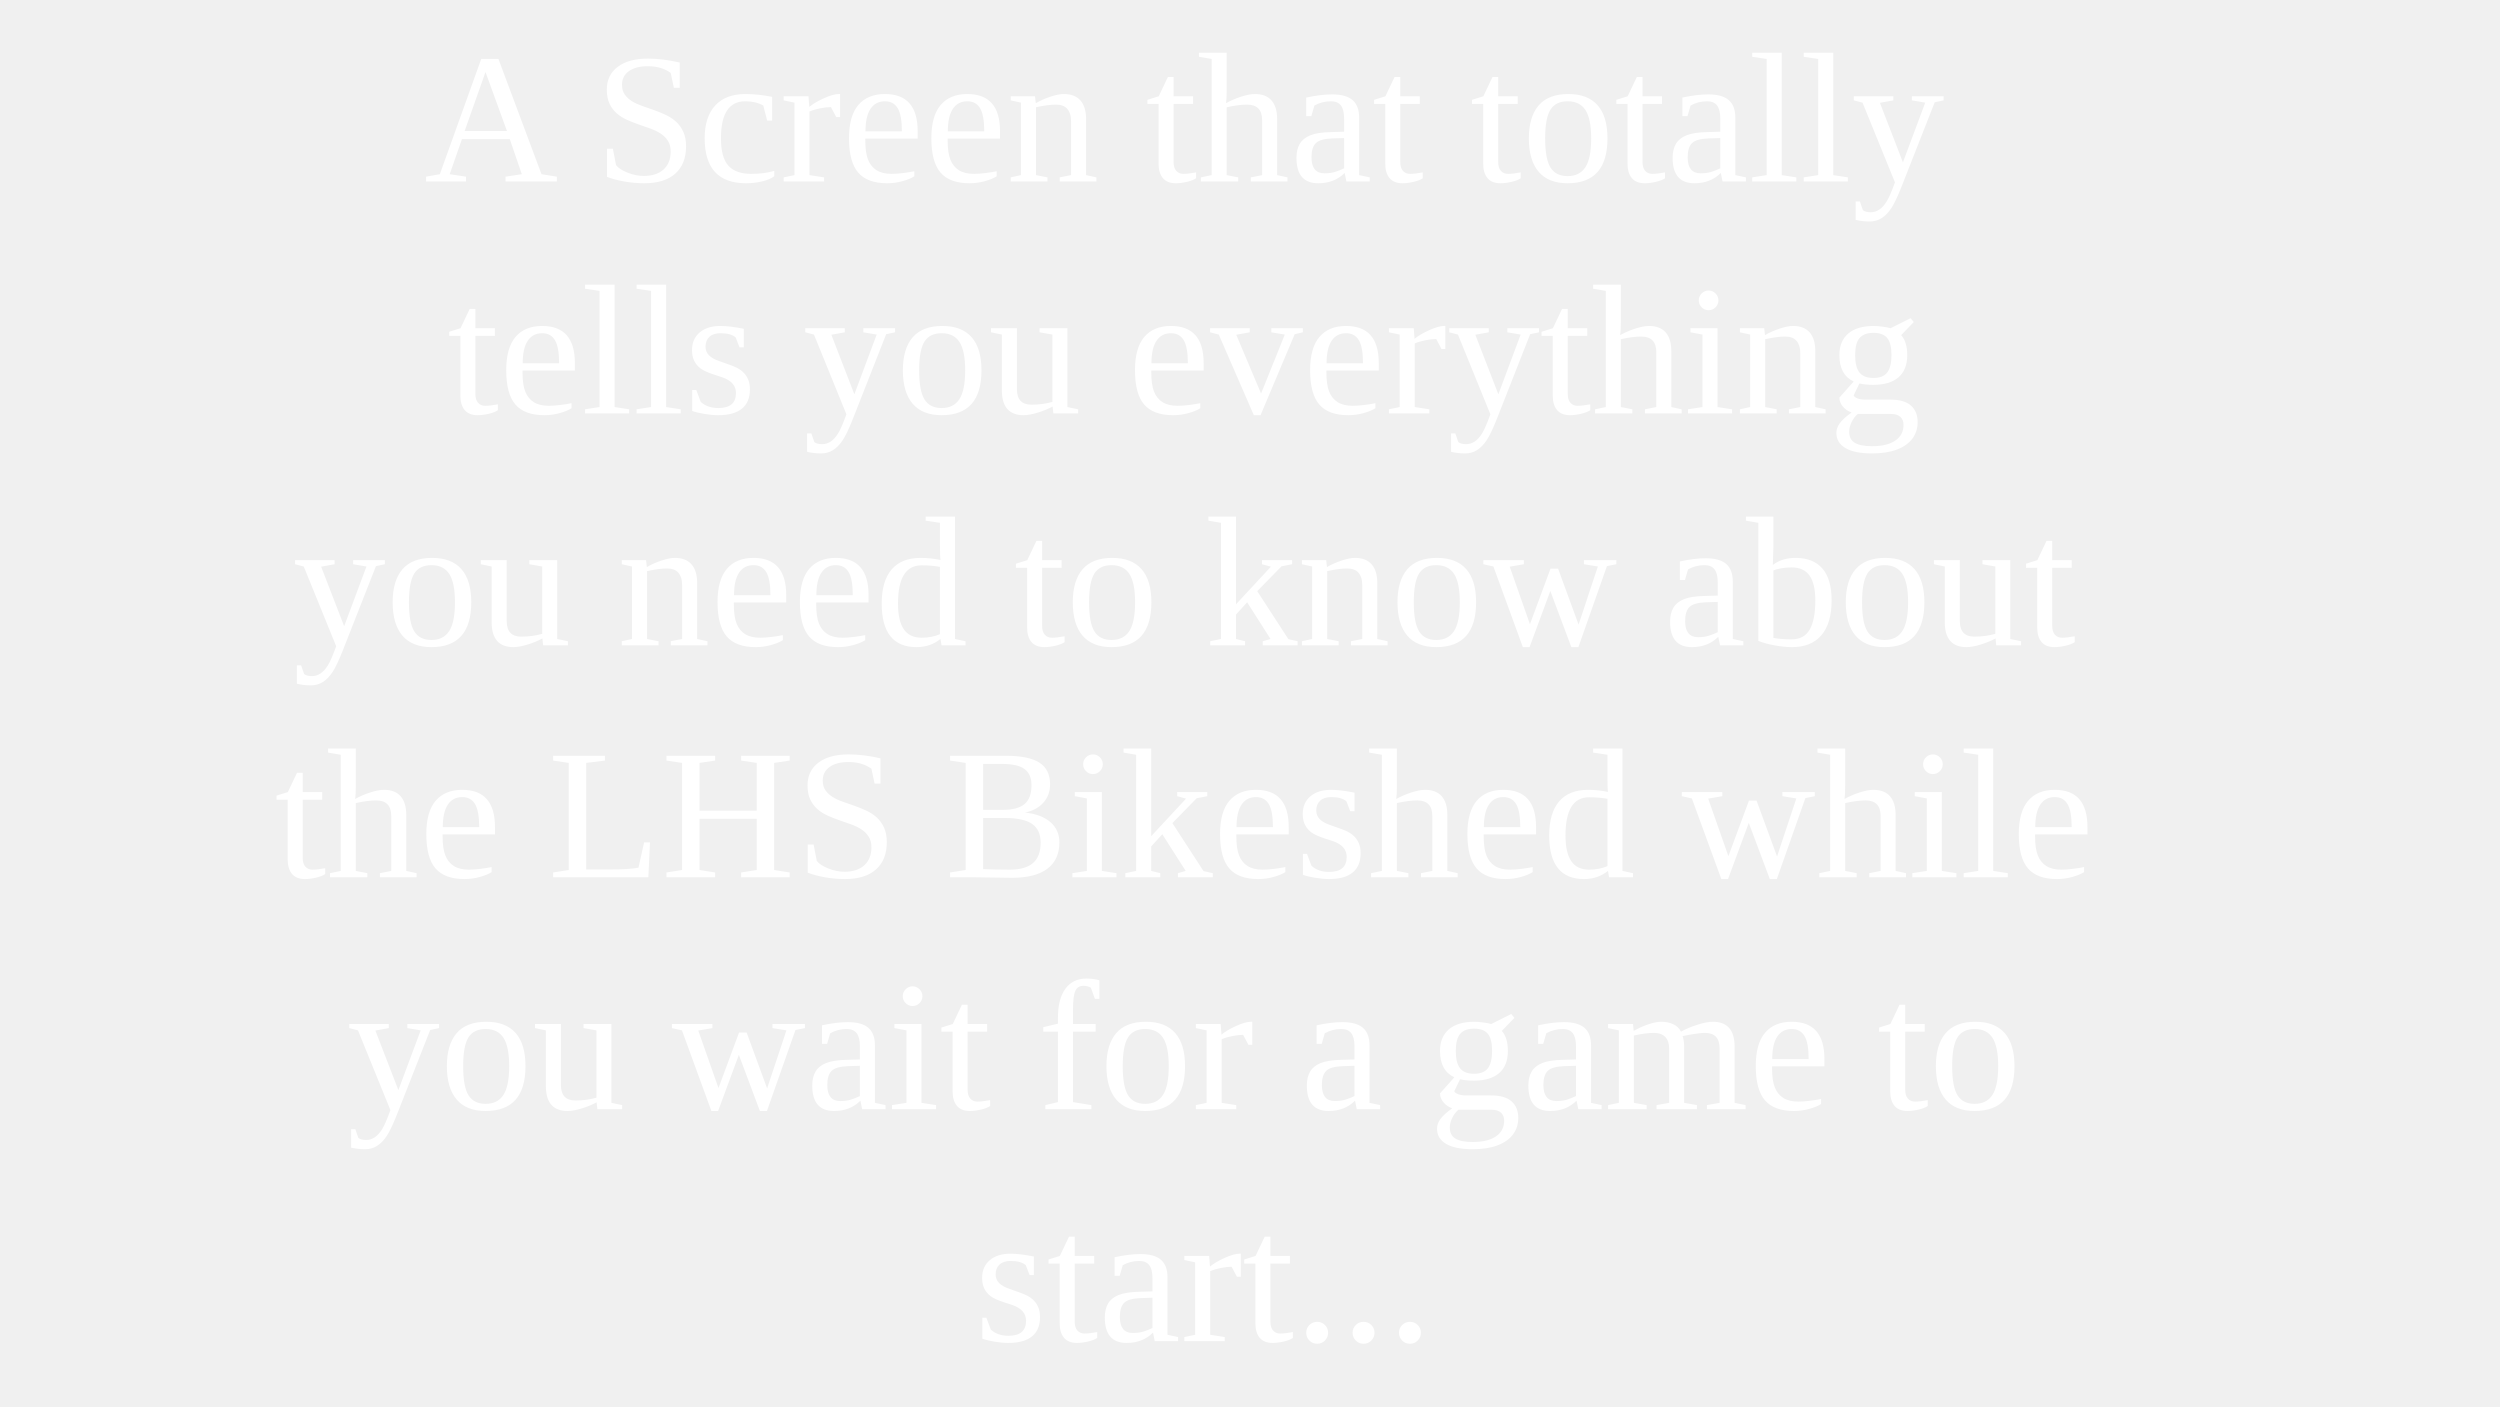
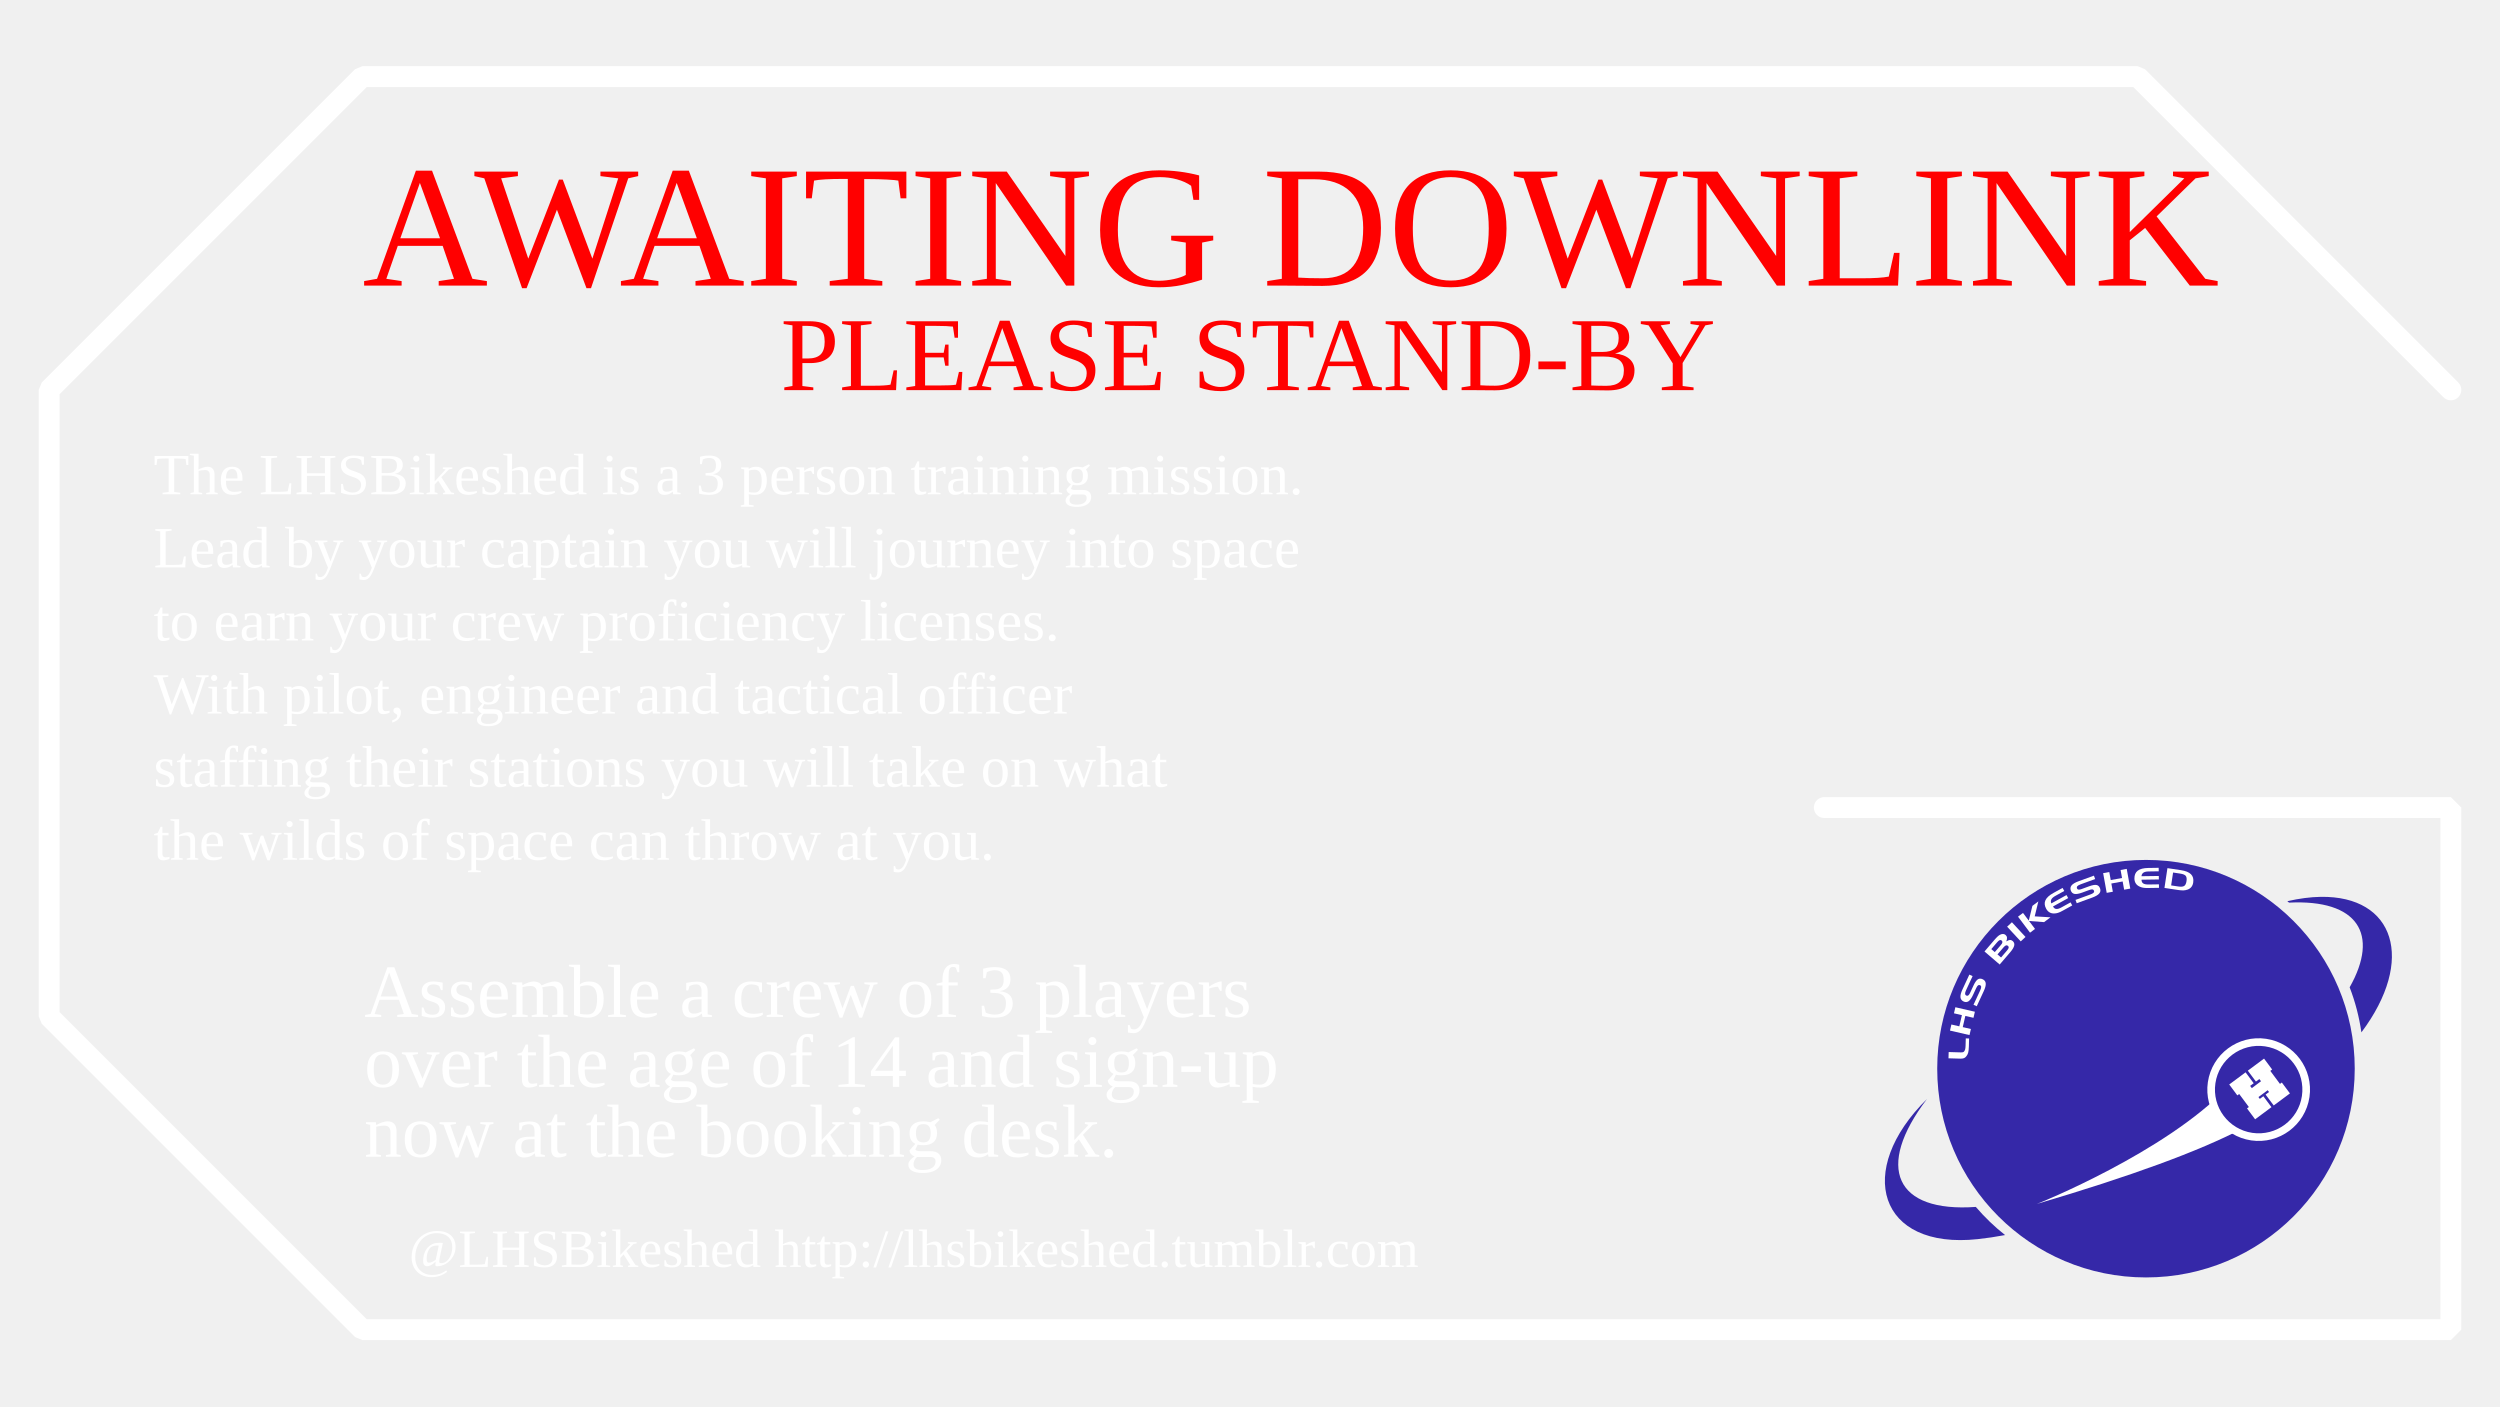
<svg xmlns="http://www.w3.org/2000/svg" width="1280" height="720" id="svg2" version="1.1">
  <defs id="defs4" />
  <g id="layer1" transform="translate(0,-332.3622)">
-     <text xml:space="preserve" style="font-size:40px;font-style:normal;font-variant:normal;font-weight:normal;font-stretch:normal;text-align:center;line-height:125%;letter-spacing:0px;word-spacing:0px;text-anchor:middle;fill:#ffffff;fill-opacity:1;stroke:none;font-family:Courier 10 Pitch;-inkscape-font-specification:Courier 10 Pitch" x="641.357" y="425.27" id="text3004">
-       <tspan x="641.357" y="425.27" id="tspan3010" style="font-size:95px">A Screen that totally</tspan>
-       <tspan x="641.357" y="544.02" style="font-size:95px" id="tspan3036">tells you everything</tspan>
-       <tspan x="641.357" y="662.77" style="font-size:95px" id="tspan3038">you need to know about</tspan>
-       <tspan x="641.357" y="781.52" style="font-size:95px" id="tspan3042">the LHS Bikeshed while</tspan>
-       <tspan x="641.357" y="900.27" style="font-size:95px" id="tspan3046">you wait for a game to</tspan>
-       <tspan x="641.357" y="1019.02" style="font-size:95px" id="tspan3048">start...</tspan>
-     </text>
+     <g id="g4414" transform="matrix(1.069275,0,0,1.069275,-28.29674,-58.656)">
+       <text id="text3813" y="502.436" x="200.005" style="font-size:15.004px;font-style:normal;font-variant:normal;font-weight:normal;font-stretch:normal;line-height:125%;letter-spacing:0px;word-spacing:0px;fill:#ff0000;fill-opacity:1;stroke:none;font-family:Courier 10 Pitch;-inkscape-font-specification:Courier 10 Pitch" xml:space="preserve">
+         <tspan style="font-size:83.358px;fill:#ff0000" y="502.436" x="200.005" id="tspan3815">AWAITING DOWNLINK</tspan>
+       </text>
+       <g transform="matrix(0.7566819,0,0,0.7566819,752.7743,441.369)" id="g3963">
+         <g id="layer2" style="stroke:none;display:inline" transform="translate(264.7945,442.9105)">
+           <g style="stroke:none;display:inline" id="g2942" transform="matrix(2.317629,0,0,2.317629,1.21488,1.226582)">
+             <circle style="fill:#3528a8;fill-opacity:1;stroke:none" id="circle236" r="57" cy="57" cx="57" d="M 114,57 C 114,88.48 88.48,114 57,114 25.52,114 0,88.48 0,57 0,25.52 25.52,0 57,0 c 31.48,0 57,25.52 57,57 z" />
+           </g>
+         </g>
+         <path style="fill:#3528a8;fill-opacity:1;stroke:none" d="m 508.623,467.506 c -6.408,0.102 -13.439,1.005 -21.062,2.75 0.366,0.301 0.731,0.601 1.094,0.906 43.321,-2.154 57.447,19.754 38.344,53.594 3.497,9.057 6.008,18.605 7.438,28.5 34.409,-45.89 20.994,-86.494 -25.812,-85.75 z" id="path3918" />
+         <path style="fill:#3528a8;fill-opacity:1;stroke:none" d="m 519.688,529.438 c -0.651,1.091 -1.344,2.167 -2.062,3.281 0.718,-1.111 1.412,-2.193 2.062,-3.281 z" id="path3916" />
+         <path style="fill:#3528a8;fill-opacity:1;stroke:none" d="m 259.523,595.437 c -45.927,45.24 -30.707,95.459 32.25,88.656 5.523,-0.597 11.278,-1.444 17.188,-2.562 -6.742,-5.32 -12.945,-11.298 -18.531,-17.812 -50.879,3.644 -63.993,-24.838 -30.906,-68.281 z" id="path3910" />
+         <path style="fill:#ffffff;fill-opacity:1;stroke:none" d="m 328.993,661.849 c 1.091,-0.274 81.428,-32.711 120.611,-73.723 10.303,3.532 42.801,7.777 9.389,26.07 -27.239,14.242 -70.514,30.089 -130,47.653 z" id="path3829" />
+         <g transform="matrix(0.2252719,0.03312068,-0.03312068,0.2252719,443.8058,555.0302)" style="stroke:#ffffff;stroke-width:21.204;stroke-miterlimit:4;stroke-opacity:1;stroke-dasharray:none;display:inline" id="g3867">
+           <g transform="matrix(2.317629,0,0,2.317629,1.21488,1.226582)" id="g3869" style="stroke:#ffffff;stroke-width:9.149;stroke-miterlimit:4;stroke-opacity:1;stroke-dasharray:none;display:inline">
+             <circle d="M 114,57 C 114,88.48 88.48,114 57,114 25.52,114 0,88.48 0,57 0,25.52 25.52,0 57,0 c 31.48,0 57,25.52 57,57 z" cx="57" cy="57" r="57" id="circle3871" style="fill:#3528a8;fill-opacity:1;stroke:#ffffff;stroke-width:9.149;stroke-miterlimit:4;stroke-opacity:1;stroke-dasharray:none" />
+           </g>
+         </g>
+         <g transform="matrix(0.4628448,0.06804993,-0.06804993,0.4628448,447.4991,558.8079)" style="display:inline" id="g238">
+           <path style="fill:#ffffff" d="M 57,98.501 43.999,85.5 46.217,83.282 30.717,67.781 28.499,70 15.498,57 34.987,37.51 l 13.002,13 -4.234,4.235 2.66,2.661 10.992,-10.993 -2.66,-2.66 -4.089,4.089 L 37.656,34.841 57,15.497 70.001,28.498 67.784,30.716 83.282,46.216 85.501,43.998 98.503,57 79.159,76.343 66.157,63.342 70.246,59.253 68.083,57.09 57.091,68.083 59.253,70.245 63.487,66.011 76.49,79.014 57,98.501 z" id="path240" />
+         </g>
+         <g transform="translate(-9.596449,-10.6066)" style="font-size:18px;font-style:normal;font-variant:normal;font-weight:normal;font-stretch:normal;text-align:start;line-height:125%;letter-spacing:0px;word-spacing:0px;writing-mode:lr-tb;text-anchor:start;fill:#ffffff;fill-opacity:1;stroke:none;font-family:Hanzel Extended;-inkscape-font-specification:Hanzel Extended" id="text3920">
+           <path d="m 295.635,572.748 c -0.051,1.763 -0.19,3.06 -0.419,3.892 -0.218,0.85 -0.582,1.595 -1.093,2.237 -0.433,0.603 -0.932,1.028 -1.496,1.276 -0.558,0.259 -1.341,0.375 -2.349,0.346 l -7.538,-0.216 0.114,-3.962 7.45,0.214 c 0.767,0.022 1.296,-0.016 1.586,-0.113 0.302,-0.103 0.535,-0.245 0.698,-0.428 0.164,-0.189 0.302,-0.408 0.414,-0.656 0.112,-0.237 0.21,-0.486 0.294,-0.748 0.14,-0.6 0.224,-1.354 0.25,-2.261 l 0.133,-4.647 2.1,0.06 z" style="font-size:18px;fill:#ffffff;fill-opacity:1" id="path3939" />
+           <path d="m 284.573,558.894 5.019,1.156 1.631,-7.083 -5.019,-1.156 0.886,-3.846 12.351,2.844 -0.886,3.846 -5.156,-1.187 -1.631,7.083 5.156,1.187 -0.886,3.846 -12.351,-2.844 z" style="font-size:18px;fill:#ffffff;fill-opacity:1" id="path3941" />
+           <path d="m 297.997,528.275 -4.109,8.868 c -0.448,0.968 -0.662,1.721 -0.641,2.26 0.032,0.557 0.314,0.959 0.846,1.206 0.404,0.187 0.803,0.143 1.195,-0.134 0.399,-0.319 0.763,-0.831 1.091,-1.539 l 2.202,-4.753 c 0.914,-1.972 1.812,-3.256 2.695,-3.851 0.883,-0.595 1.914,-0.619 3.095,-0.072 1.186,0.549 1.83,1.423 1.934,2.62 0.12,1.205 -0.299,2.842 -1.258,4.91 l -4.43,9.562 -2.042,-0.946 4.161,-8.979 c 0.48,-1.037 0.709,-1.802 0.687,-2.297 3.5e-4,-0.516 -0.233,-0.883 -0.701,-1.1 -0.457,-0.212 -0.889,-0.179 -1.295,0.098 -0.379,0.302 -0.78,0.911 -1.204,1.825 l -1.962,4.235 c -0.906,1.956 -1.837,3.282 -2.792,3.976 -0.964,0.645 -2.012,0.705 -3.144,0.18 -1.207,-0.559 -1.877,-1.454 -2.011,-2.685 -0.12,-1.218 0.299,-2.861 1.257,-4.929 l 4.36,-9.41 z" style="font-size:18px;fill:#ffffff;fill-opacity:1" id="path3943" />
+           <path d="m 309.83,511.179 2.208,1.894 3.788,-4.417 c 0.313,-0.365 0.552,-0.68 0.719,-0.946 0.155,-0.261 0.25,-0.512 0.285,-0.751 0.096,-0.481 -0.047,-0.886 -0.43,-1.214 -0.374,-0.32 -0.795,-0.4 -1.265,-0.24 -0.451,0.184 -0.959,0.605 -1.524,1.264 z m 9.993,0.836 c 0.58,-0.676 0.915,-1.242 1.004,-1.698 0.09,-0.456 -0.066,-0.855 -0.466,-1.198 -0.391,-0.336 -0.81,-0.428 -1.255,-0.278 -0.457,0.164 -0.97,0.577 -1.538,1.24 l -3.822,4.457 2.255,1.934 z m 2.057,1.058 -6.74,7.859 -9.62,-8.251 6.294,-7.339 c 0.401,-0.467 0.761,-0.87 1.082,-1.208 0.321,-0.338 0.64,-0.657 0.958,-0.955 0.591,-0.536 1.105,-0.901 1.543,-1.097 0.655,-0.341 1.283,-0.499 1.883,-0.475 0.6,0.025 1.125,0.23 1.574,0.615 0.538,0.462 0.841,1.022 0.908,1.682 0.076,0.667 -0.072,1.474 -0.444,2.421 0.859,-0.56 1.61,-0.865 2.255,-0.915 0.637,-0.041 1.229,0.174 1.776,0.643 0.898,0.771 1.225,1.722 0.979,2.854 -0.24,1.153 -1.056,2.541 -2.448,4.164 z" style="font-size:18px;fill:#ffffff;fill-opacity:1" id="path3945" />
+           <path d="m 331.483,503.49 -3.033,2.805 -8.606,-9.304 3.033,-2.805 z" style="font-size:18px;fill:#ffffff;fill-opacity:1" id="path3947" />
+           <path d="m 326.733,490.656 3.156,-2.37 3.652,4.863 2.293,-9.328 3.767,-2.829 -2.3,9.465 9.988,0.611 -4.048,3.04 -9.526,-0.727 3.784,5.039 -3.156,2.37 z" style="font-size:18px;fill:#ffffff;fill-opacity:1" id="path3949" />
+           <path d="m 350.309,477.534 c -1.242,0.685 -2.066,1.414 -2.472,2.187 -0.407,0.773 -0.413,1.62 -0.019,2.54 l 9.605,-5.279 1.062,1.924 -9.612,5.303 c 0.538,0.975 1.225,1.499 2.062,1.572 0.832,0.089 1.951,-0.254 3.357,-1.029 l 5.687,-3.138 1.07,1.939 -5.856,3.231 c -0.687,0.379 -1.276,0.684 -1.765,0.913 -0.492,0.225 -0.96,0.406 -1.406,0.545 -0.79,0.255 -1.621,0.386 -2.494,0.392 -1.075,0.017 -2.032,-0.222 -2.871,-0.719 -0.84,-0.497 -1.536,-1.246 -2.088,-2.246 -1.07,-1.939 -1.234,-3.731 -0.491,-5.375 0.742,-1.644 2.437,-3.197 5.084,-4.657 l 5.764,-3.18 1.07,1.939 z" style="font-size:18px;fill:#ffffff;fill-opacity:1" id="path3951" />
+           <path d="m 375.546,466.833 -9.179,3.355 c -1.002,0.366 -1.686,0.747 -2.053,1.143 -0.372,0.417 -0.457,0.9 -0.256,1.45 0.153,0.418 0.466,0.669 0.939,0.752 0.508,0.058 1.128,-0.047 1.859,-0.315 l 4.92,-1.798 c 2.042,-0.746 3.585,-1.017 4.63,-0.813 1.045,0.205 1.791,0.918 2.237,2.139 0.449,1.227 0.286,2.301 -0.489,3.22 -0.768,0.936 -2.223,1.795 -4.364,2.578 l -9.898,3.618 -0.772,-2.113 9.295,-3.397 c 1.073,-0.392 1.777,-0.771 2.111,-1.137 0.366,-0.365 0.46,-0.789 0.283,-1.273 -0.173,-0.473 -0.501,-0.756 -0.984,-0.848 -0.482,-0.055 -1.196,0.091 -2.142,0.437 l -4.383,1.602 c -2.025,0.74 -3.621,1.018 -4.786,0.832 -1.137,-0.227 -1.92,-0.926 -2.349,-2.099 -0.457,-1.249 -0.297,-2.356 0.48,-3.32 0.777,-0.945 2.236,-1.809 4.377,-2.592 l 9.741,-3.56 z" style="font-size:18px;fill:#ffffff;fill-opacity:1" id="path3953" />
+           <path d="m 384.489,462.407 0.914,5.069 7.153,-1.29 -0.914,-5.069 3.884,-0.7 2.249,12.473 -3.884,0.7 -0.939,-5.207 -7.153,1.29 0.939,5.207 -3.884,0.7 -2.249,-12.473 z" style="font-size:18px;fill:#ffffff;fill-opacity:1" id="path3955" />
+           <path d="m 409.283,462.049 c -1.418,0.022 -2.488,0.279 -3.209,0.771 -0.722,0.492 -1.125,1.237 -1.209,2.234 l 10.959,-0.155 0.035,2.197 -10.976,0.173 c 0.018,1.113 0.379,1.899 1.083,2.356 0.693,0.47 1.842,0.692 3.447,0.667 l 6.494,-0.102 0.035,2.215 -6.688,0.105 c -0.785,0.012 -1.447,0.005 -1.987,-0.021 -0.54,-0.033 -1.039,-0.092 -1.497,-0.179 -0.817,-0.145 -1.612,-0.42 -2.386,-0.824 -0.957,-0.489 -1.69,-1.15 -2.198,-1.983 -0.508,-0.833 -0.771,-1.821 -0.789,-2.963 -0.035,-2.215 0.661,-3.874 2.088,-4.977 1.427,-1.104 3.652,-1.679 6.675,-1.727 l 6.582,-0.104 0.035,2.215 z" style="font-size:18px;fill:#ffffff;fill-opacity:1" id="path3957" />
+           <path d="m 429.398,463.402 -4.537,-0.682 -1.225,8.153 4.546,0.683 c 1.732,0.26 2.974,0.142 3.724,-0.356 0.736,-0.482 1.22,-1.493 1.452,-3.035 0.228,-1.518 0.064,-2.63 -0.494,-3.336 -0.578,-0.691 -1.733,-1.167 -3.465,-1.427 z m -8.11,-3.459 8.526,1.281 c 2.967,0.446 5.089,1.306 6.367,2.579 1.278,1.273 1.751,3.017 1.418,5.23 -0.17,1.13 -0.561,2.078 -1.174,2.845 -0.625,0.771 -1.437,1.325 -2.436,1.66 -0.819,0.286 -1.656,0.45 -2.509,0.494 -0.854,0.043 -1.999,-0.043 -3.436,-0.259 l -8.639,-1.298 z" style="font-size:18px;fill:#ffffff;fill-opacity:1" id="path3959" />
+         </g>
+       </g>
+       <path id="path4163" d="m 900,752.362 300,0 0,250 -1000,0 -150,-150 0,-300 150,-150 850,0 150,150" style="fill:none;stroke:#ffffff;stroke-width:10;stroke-linecap:round;stroke-linejoin:bevel;stroke-miterlimit:4;stroke-opacity:1;stroke-dasharray:none" />
+       <text id="text4165" y="552.485" x="400.246" style="font-size:9.062px;font-style:normal;font-variant:normal;font-weight:normal;font-stretch:normal;line-height:125%;letter-spacing:0px;word-spacing:0px;fill:#ff0000;fill-opacity:1;stroke:none;font-family:Courier 10 Pitch;-inkscape-font-specification:Courier 10 Pitch" xml:space="preserve">
+         <tspan style="font-size:50.342px;fill:#ff0000" y="552.485" x="400.246" id="tspan4167">PLEASE STAND-BY</tspan>
+       </text>
+       <text id="text4241" y="602.362" x="100" style="font-size:18px;font-style:normal;font-variant:normal;font-weight:normal;font-stretch:normal;line-height:125%;letter-spacing:0px;word-spacing:0px;fill:#000000;fill-opacity:1;stroke:none;font-family:Courier 10 Pitch;-inkscape-font-specification:Courier 10 Pitch" xml:space="preserve">
+         <tspan id="tspan4245" style="font-size:28px;fill:#ffffff" y="602.362" x="100">The LHSBikeshed is a 3 person training mission.</tspan>
+         <tspan id="tspan4254" style="font-size:28px;fill:#ffffff" y="637.362" x="100">Lead by your captain you will journey into space</tspan>
+         <tspan id="tspan4256" style="font-size:28px;fill:#ffffff" y="672.362" x="100">to earn your crew proficiency licenses.</tspan>
+         <tspan id="tspan4262" style="font-size:28px;fill:#ffffff" y="707.362" x="100">With pilot, engineer and tactical officer</tspan>
+         <tspan style="font-size:28px;fill:#ffffff" y="742.362" x="100" id="tspan4341">staffing their stations you will take on what</tspan>
+         <tspan style="font-size:28px;fill:#ffffff" y="777.362" x="100" id="tspan4337">the wilds of space can throw at you.</tspan>
+         <tspan id="tspan4264" style="font-size:28px;fill:#ffffff" y="812.362" x="100" />
+       </text>
+       <text id="text4274" y="972.326" x="222.185" style="font-size:17.879px;font-style:normal;font-variant:normal;font-weight:normal;font-stretch:normal;line-height:125%;letter-spacing:0px;word-spacing:0px;fill:#000000;fill-opacity:1;stroke:none;font-family:Courier 10 Pitch;-inkscape-font-specification:Courier 10 Pitch" xml:space="preserve">
+         <tspan style="font-size:25.825px;fill:#ffffff" y="972.326" x="222.185" id="tspan4276">@LHSBikeshed http://lhsbikeshed.tumblr.com</tspan>
+       </text>
+       <text transform="translate(0,332.3622)" id="text4325" y="520.251" x="200.897" style="font-size:18px;font-style:normal;font-variant:normal;font-weight:normal;font-stretch:normal;line-height:93%;letter-spacing:0px;word-spacing:0px;fill:#000000;fill-opacity:1;stroke:none;font-family:Courier 10 Pitch;-inkscape-font-specification:Courier 10 Pitch" xml:space="preserve">
+         <tspan style="font-size:36px;line-height:93%;fill:#ffffff" y="520.251" x="200.897" id="tspan4327">Assemble a crew of 3 players</tspan>
+         <tspan id="tspan4331" style="font-size:36px;line-height:93%;fill:#ffffff" y="553.731" x="200.897">over the age of 14 and sign-up</tspan>
+         <tspan id="tspan4333" style="font-size:36px;line-height:93%;fill:#ffffff" y="587.211" x="200.897">now at the booking desk.</tspan>
+         <tspan style="font-size:36px;line-height:93%;fill:#ffffff" id="tspan4329" y="620.691" x="200.897" />
+       </text>
+     </g>
  </g>
</svg>
